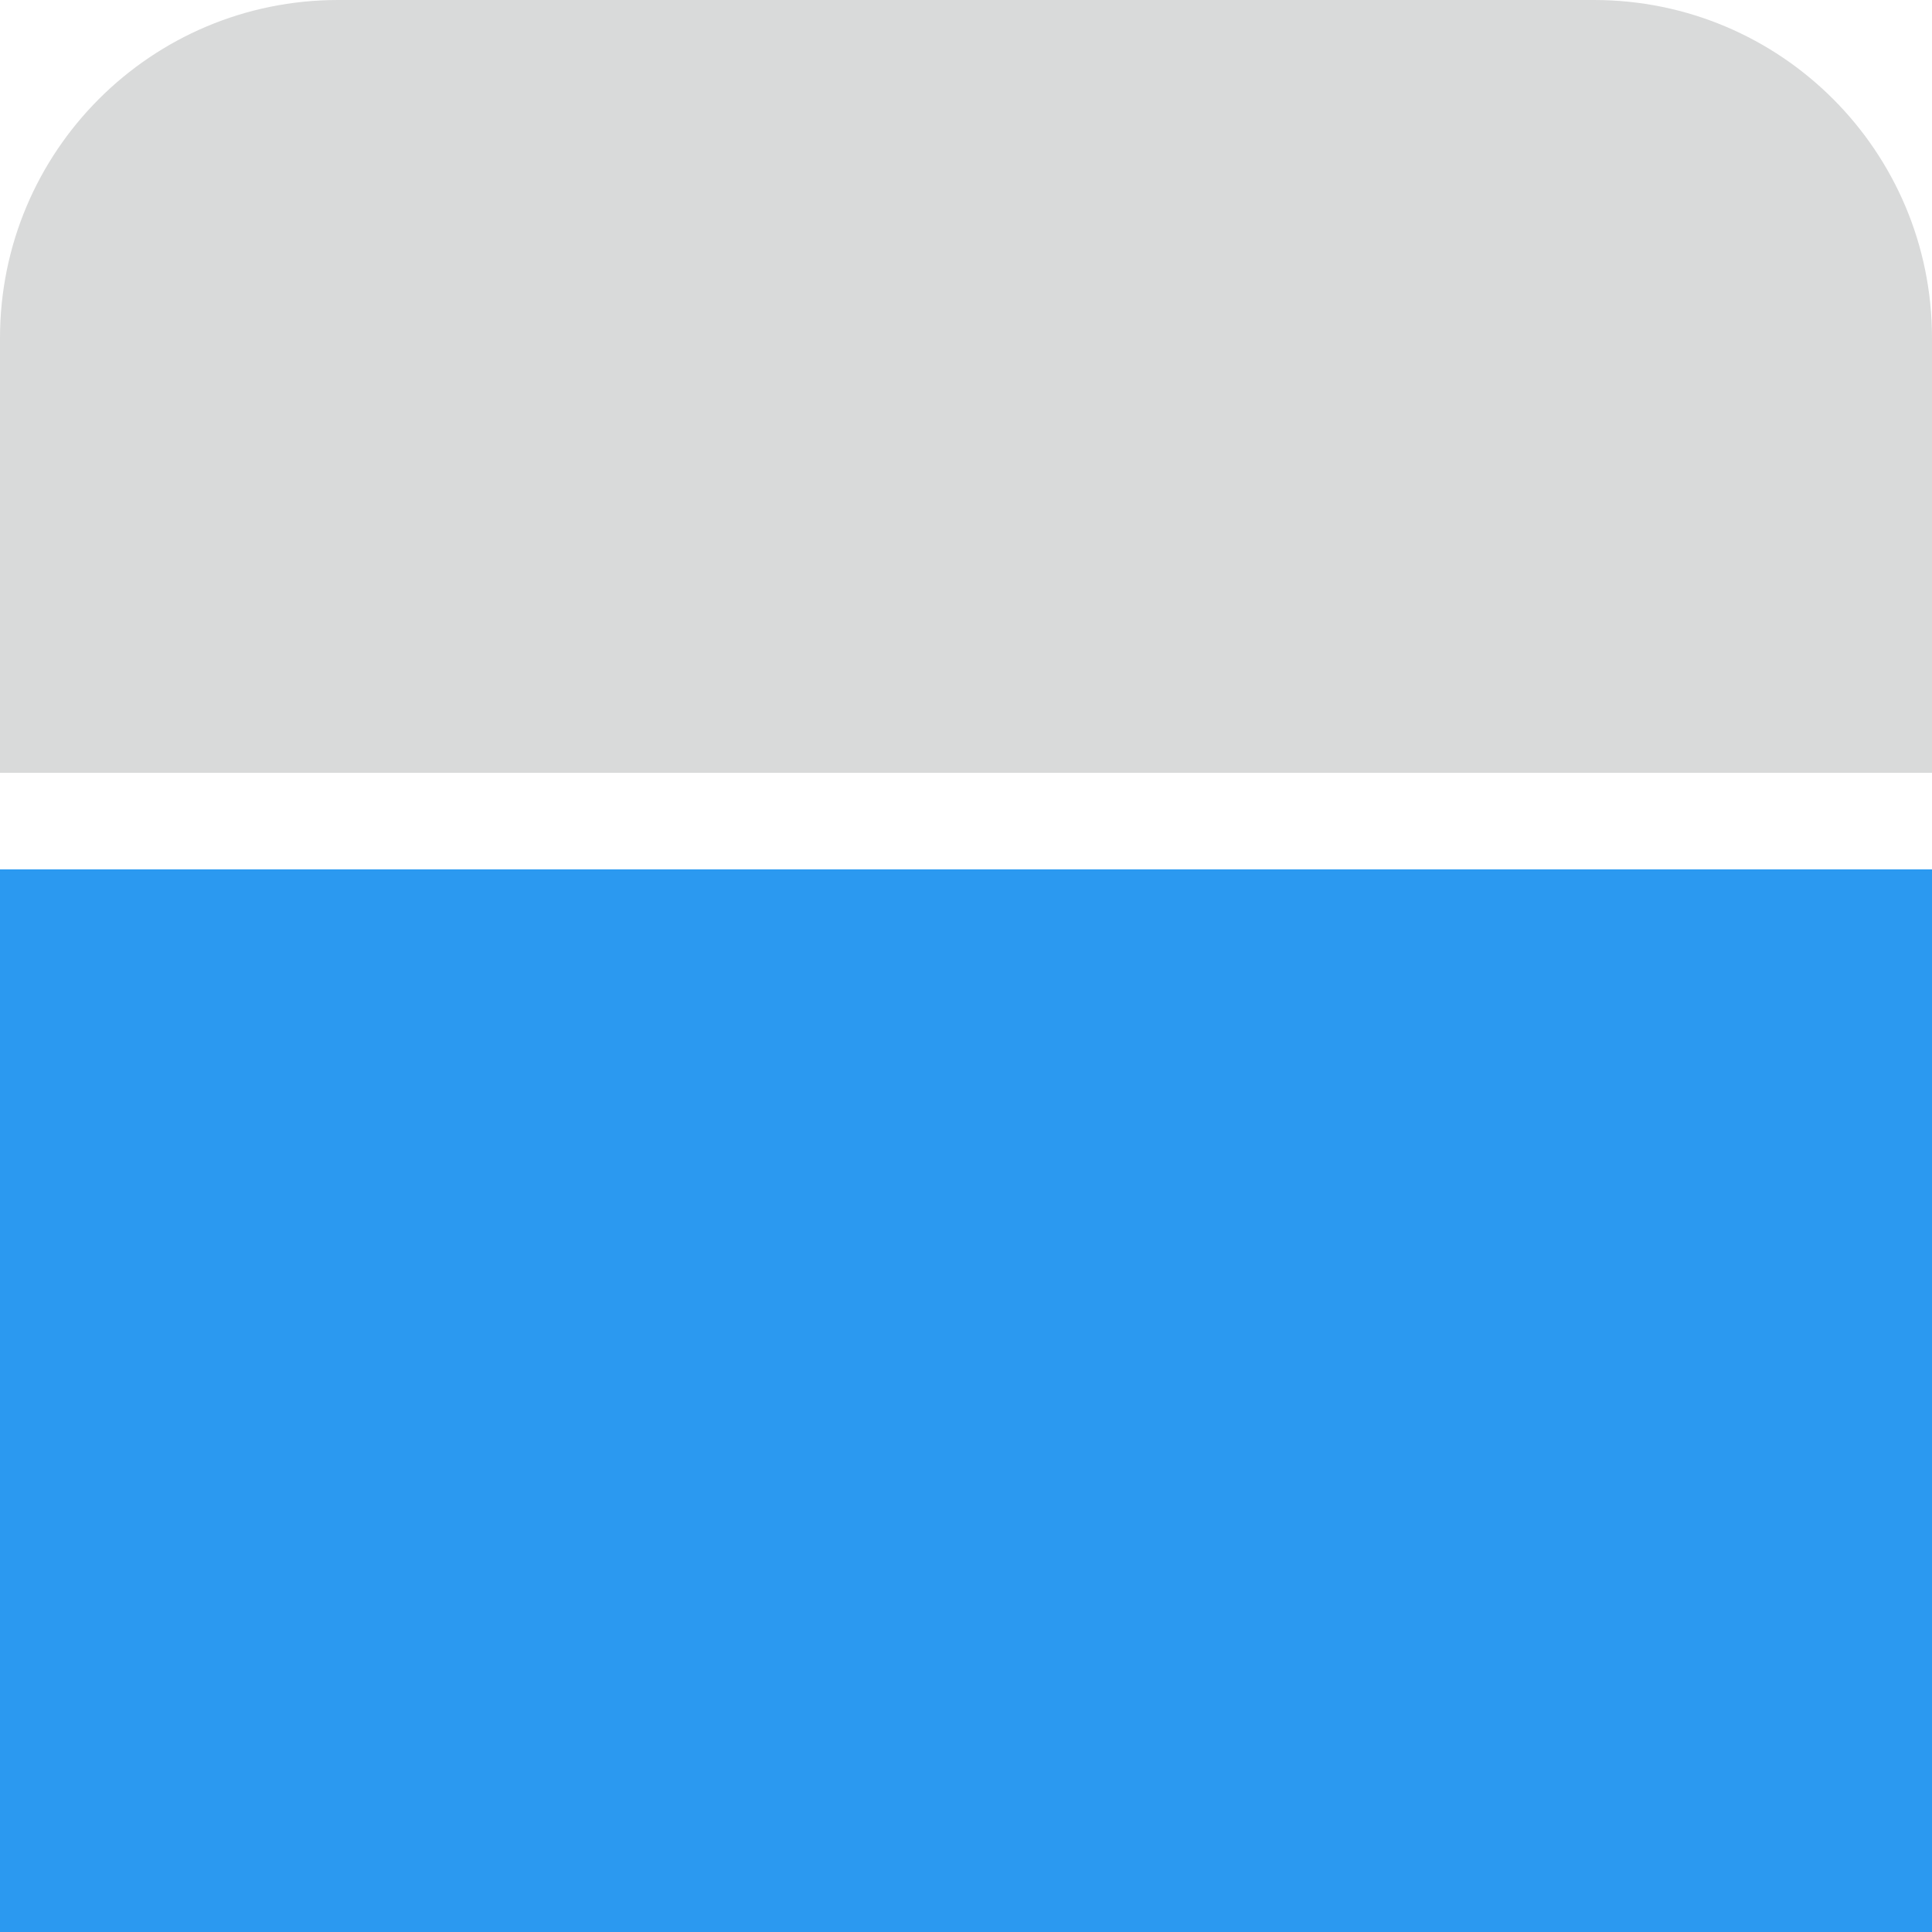
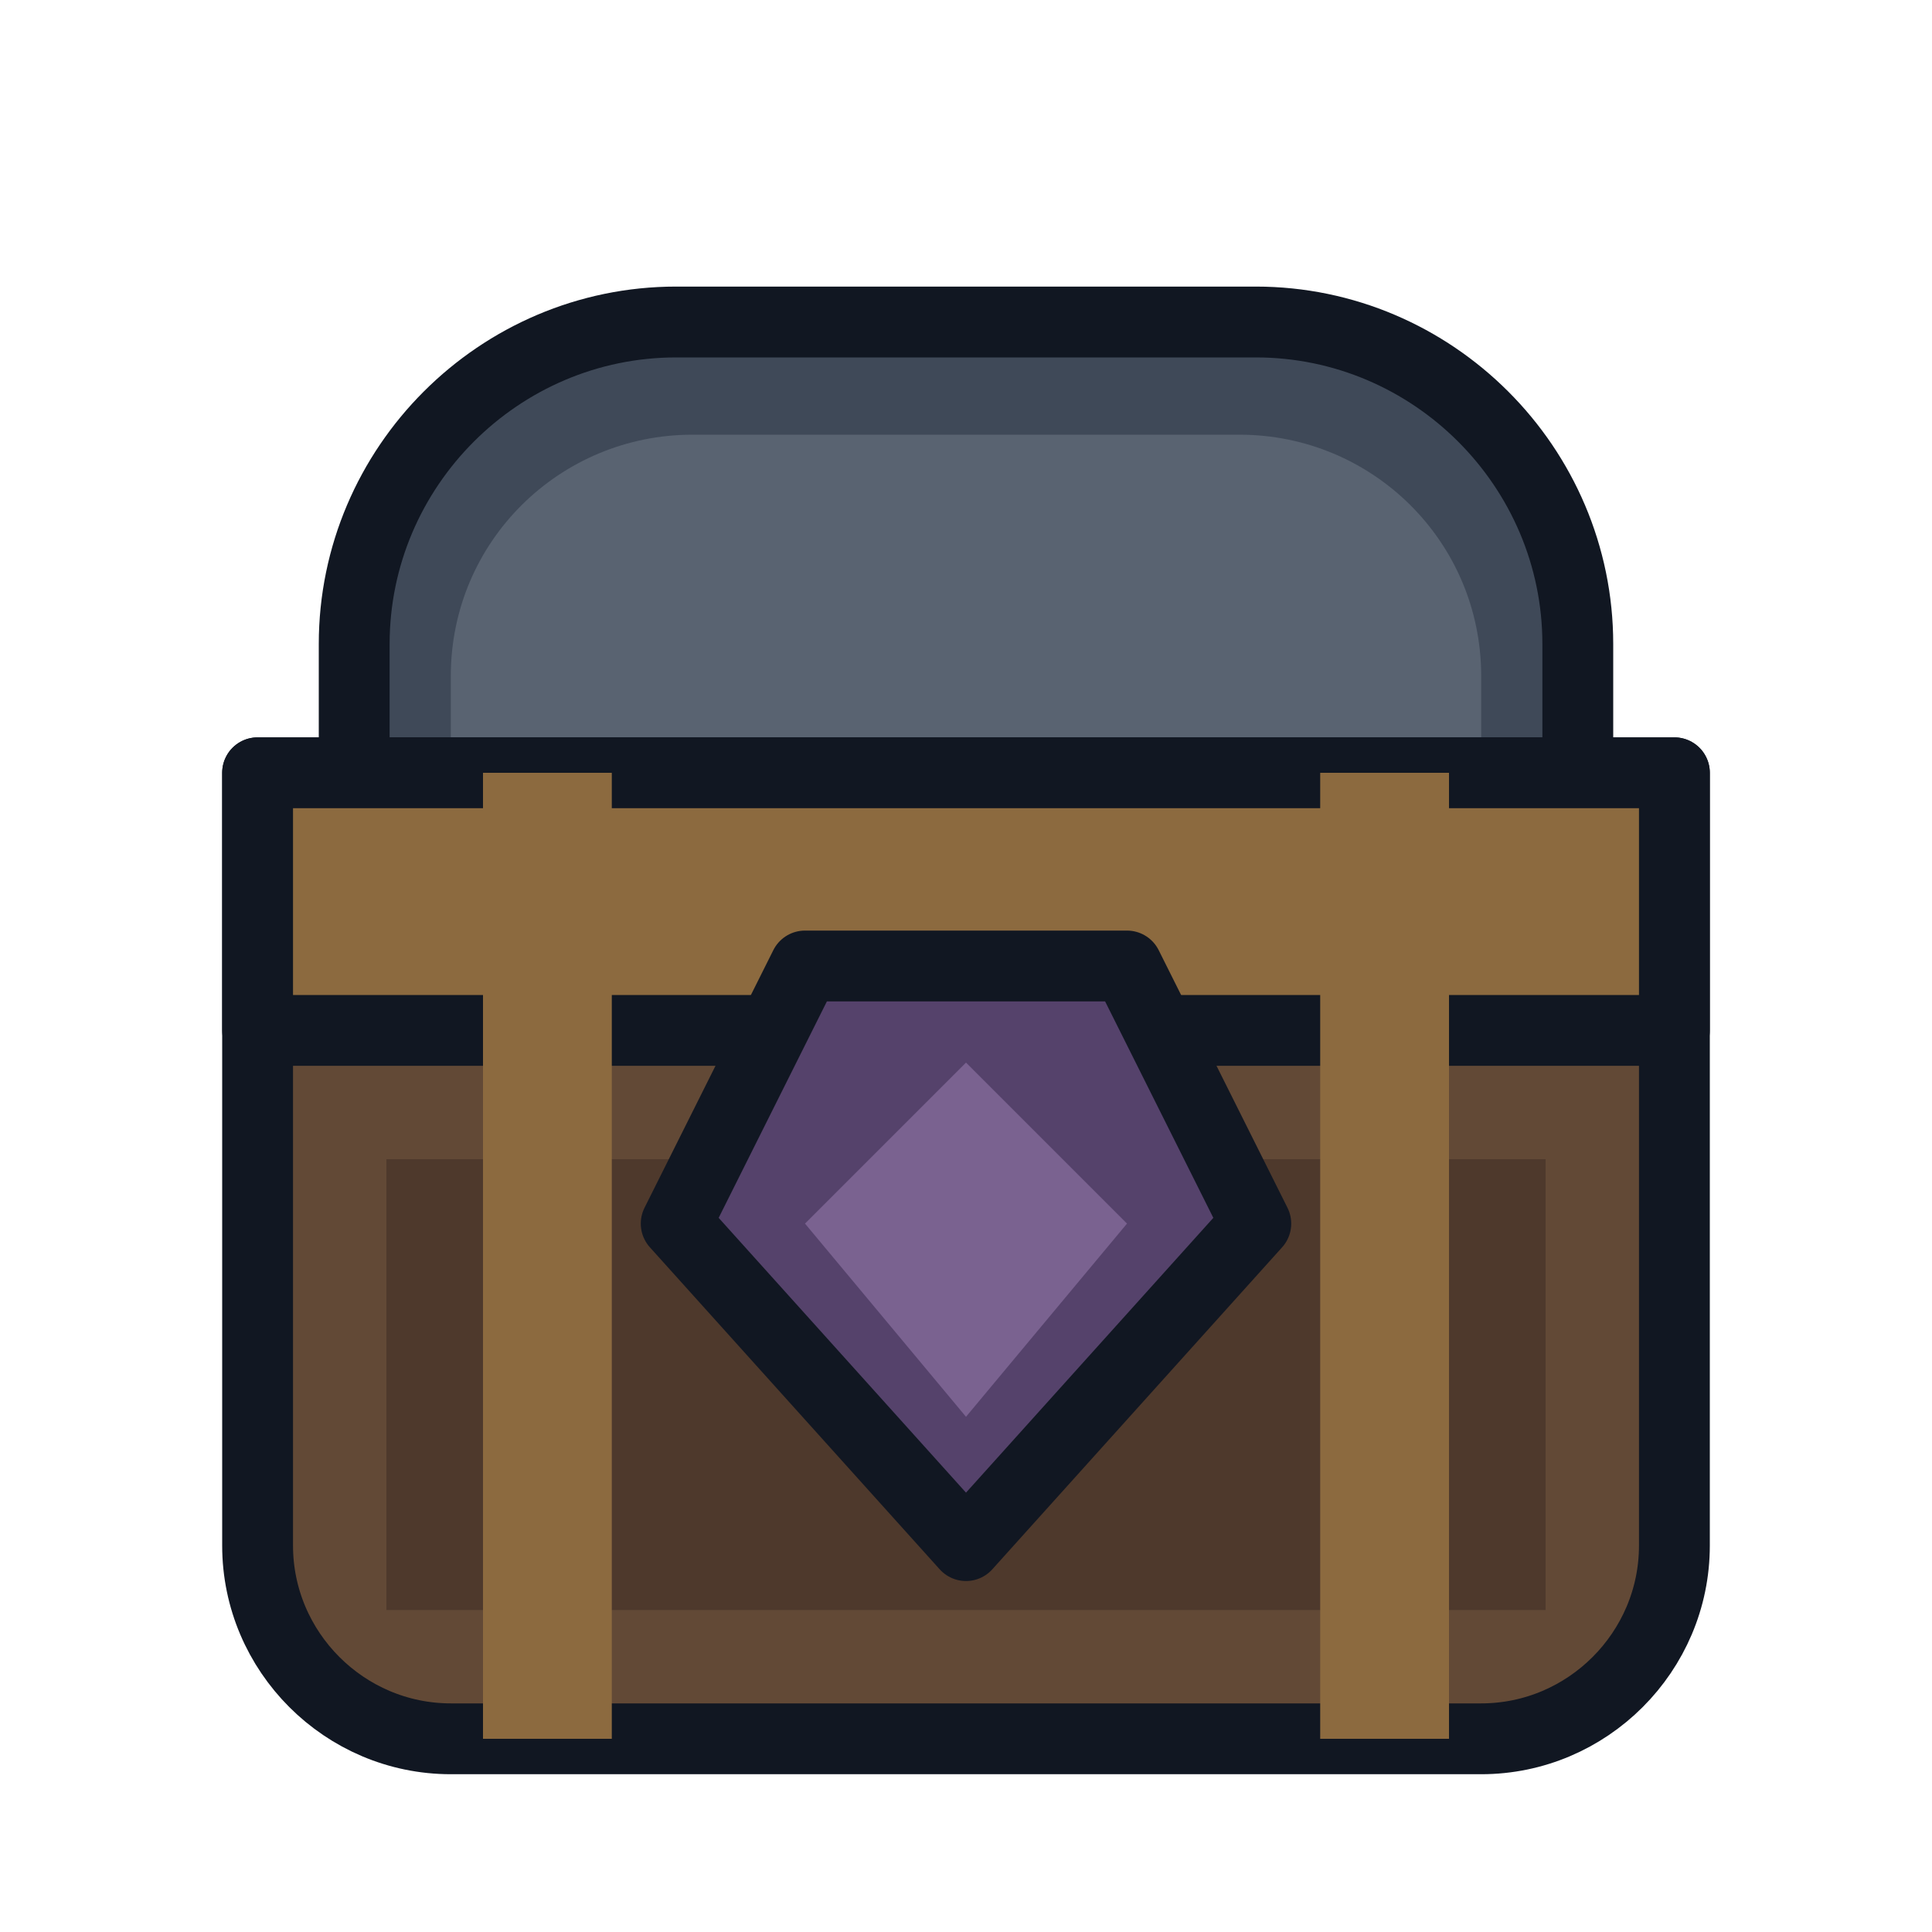
- <svg xmlns="http://www.w3.org/2000/svg" width="40" height="40" viewBox="0 0 40 40">
-   <g transform="translate(0, 18)">
-     <rect width="40" height="22" fill="#2B99F0" />
+ <svg xmlns="http://www.w3.org/2000/svg" width="60" height="60" viewBox="0 0 60 60" fill="none">
+   <g stroke="#111722" stroke-width="2.2" stroke-linejoin="round">
+     <path d="M11 26V20C11 14.5 15.5 10 21 10H39C44.5 10 49 14.5 49 20V26H11Z" fill="#3F4958" />
+     <path d="M14 21C14 16.8 17.4 13.5 21.5 13.5H38.5C42.6 13.5 46 16.8 46 21V23H14V21Z" fill="#596371" stroke="none" />
+     <path d="M8 24H52V48C52 51.3 49.3 54 46 54H14C10.7 54 8 51.3 8 48V24Z" fill="#624936" />
+     <path d="M12 36H48V50H12V36Z" fill="#4E392C" stroke="none" />
+     <path d="M8 24H52V32H8V24Z" fill="#8C6A3F" />
+     <path d="M17 24V54M43 24V54" stroke="#8C6A3F" stroke-width="4" />
+     <path d="M25 30H35L39 38L30 48L21 38L25 30Z" fill="#55426B" />
+     <path d="M30 33L35 38L30 44L25 38L30 33Z" fill="#7A6290" stroke="none" />
  </g>
-   <path d="M0 7C0 3.13 3.13 0 7 0L33 0C36.87 0 40 3.13 40 7L40 16L0 16L0 7Z" fill="#D9DADA" />
</svg>
